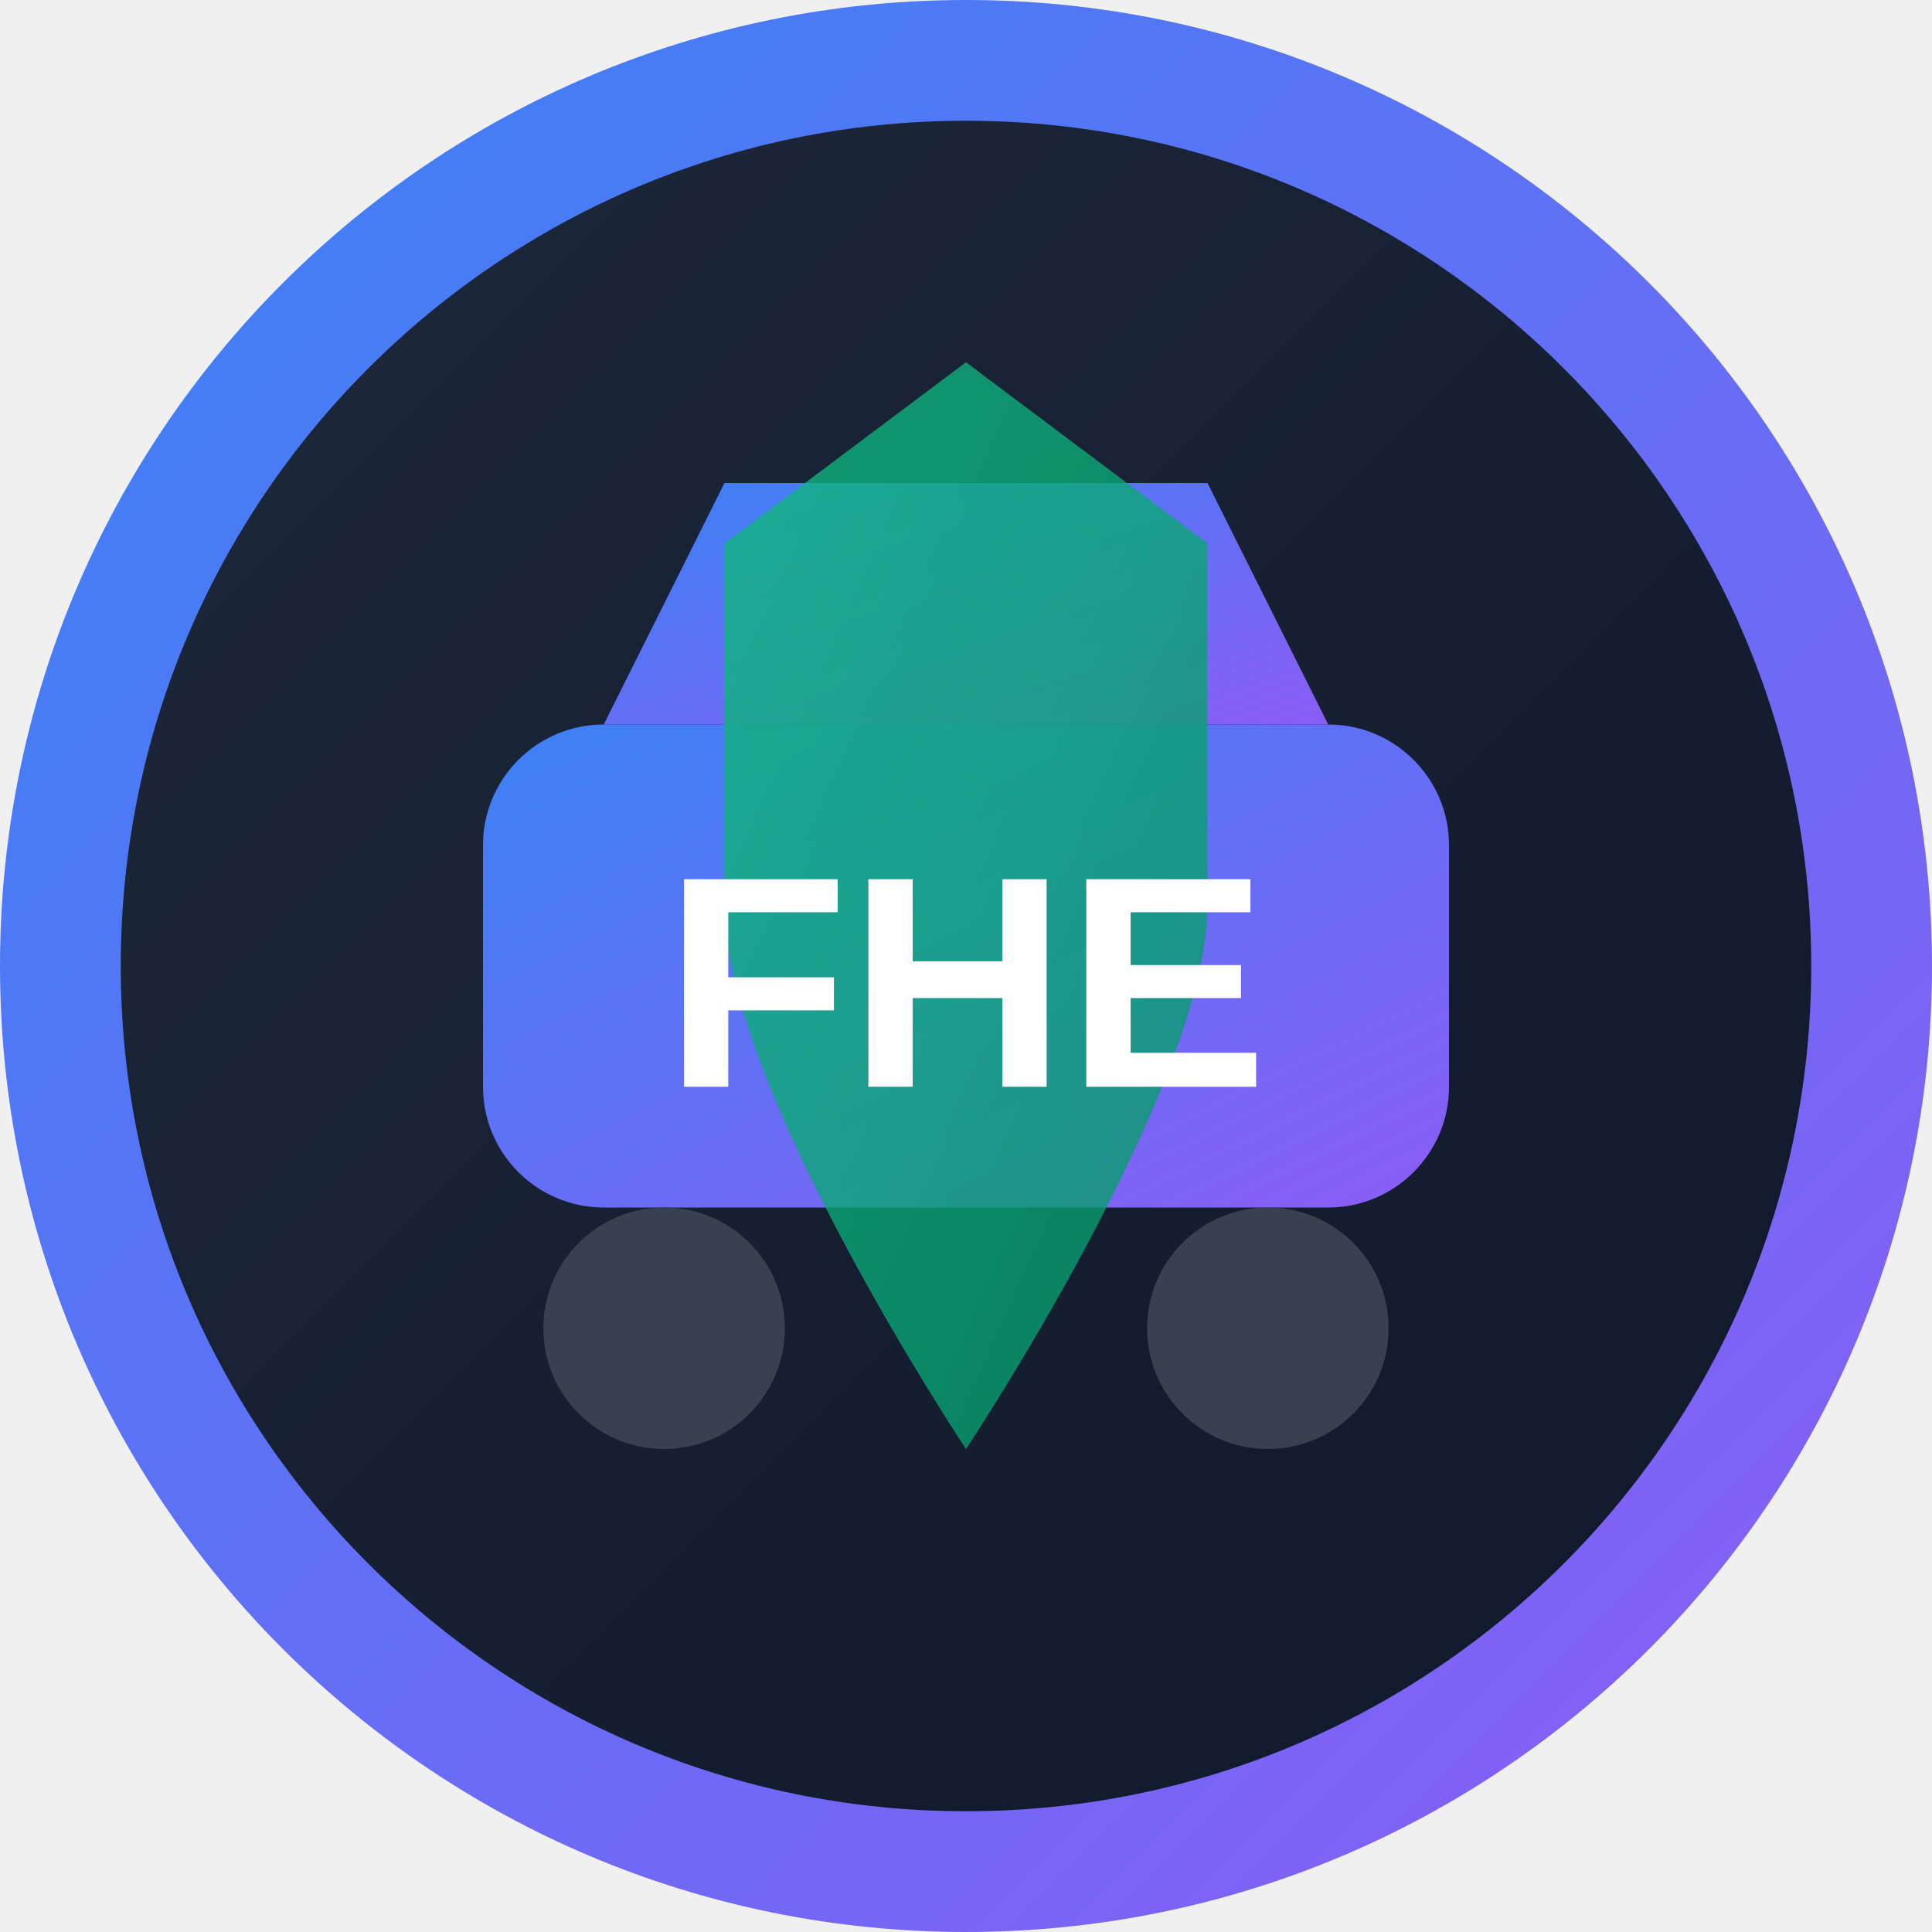
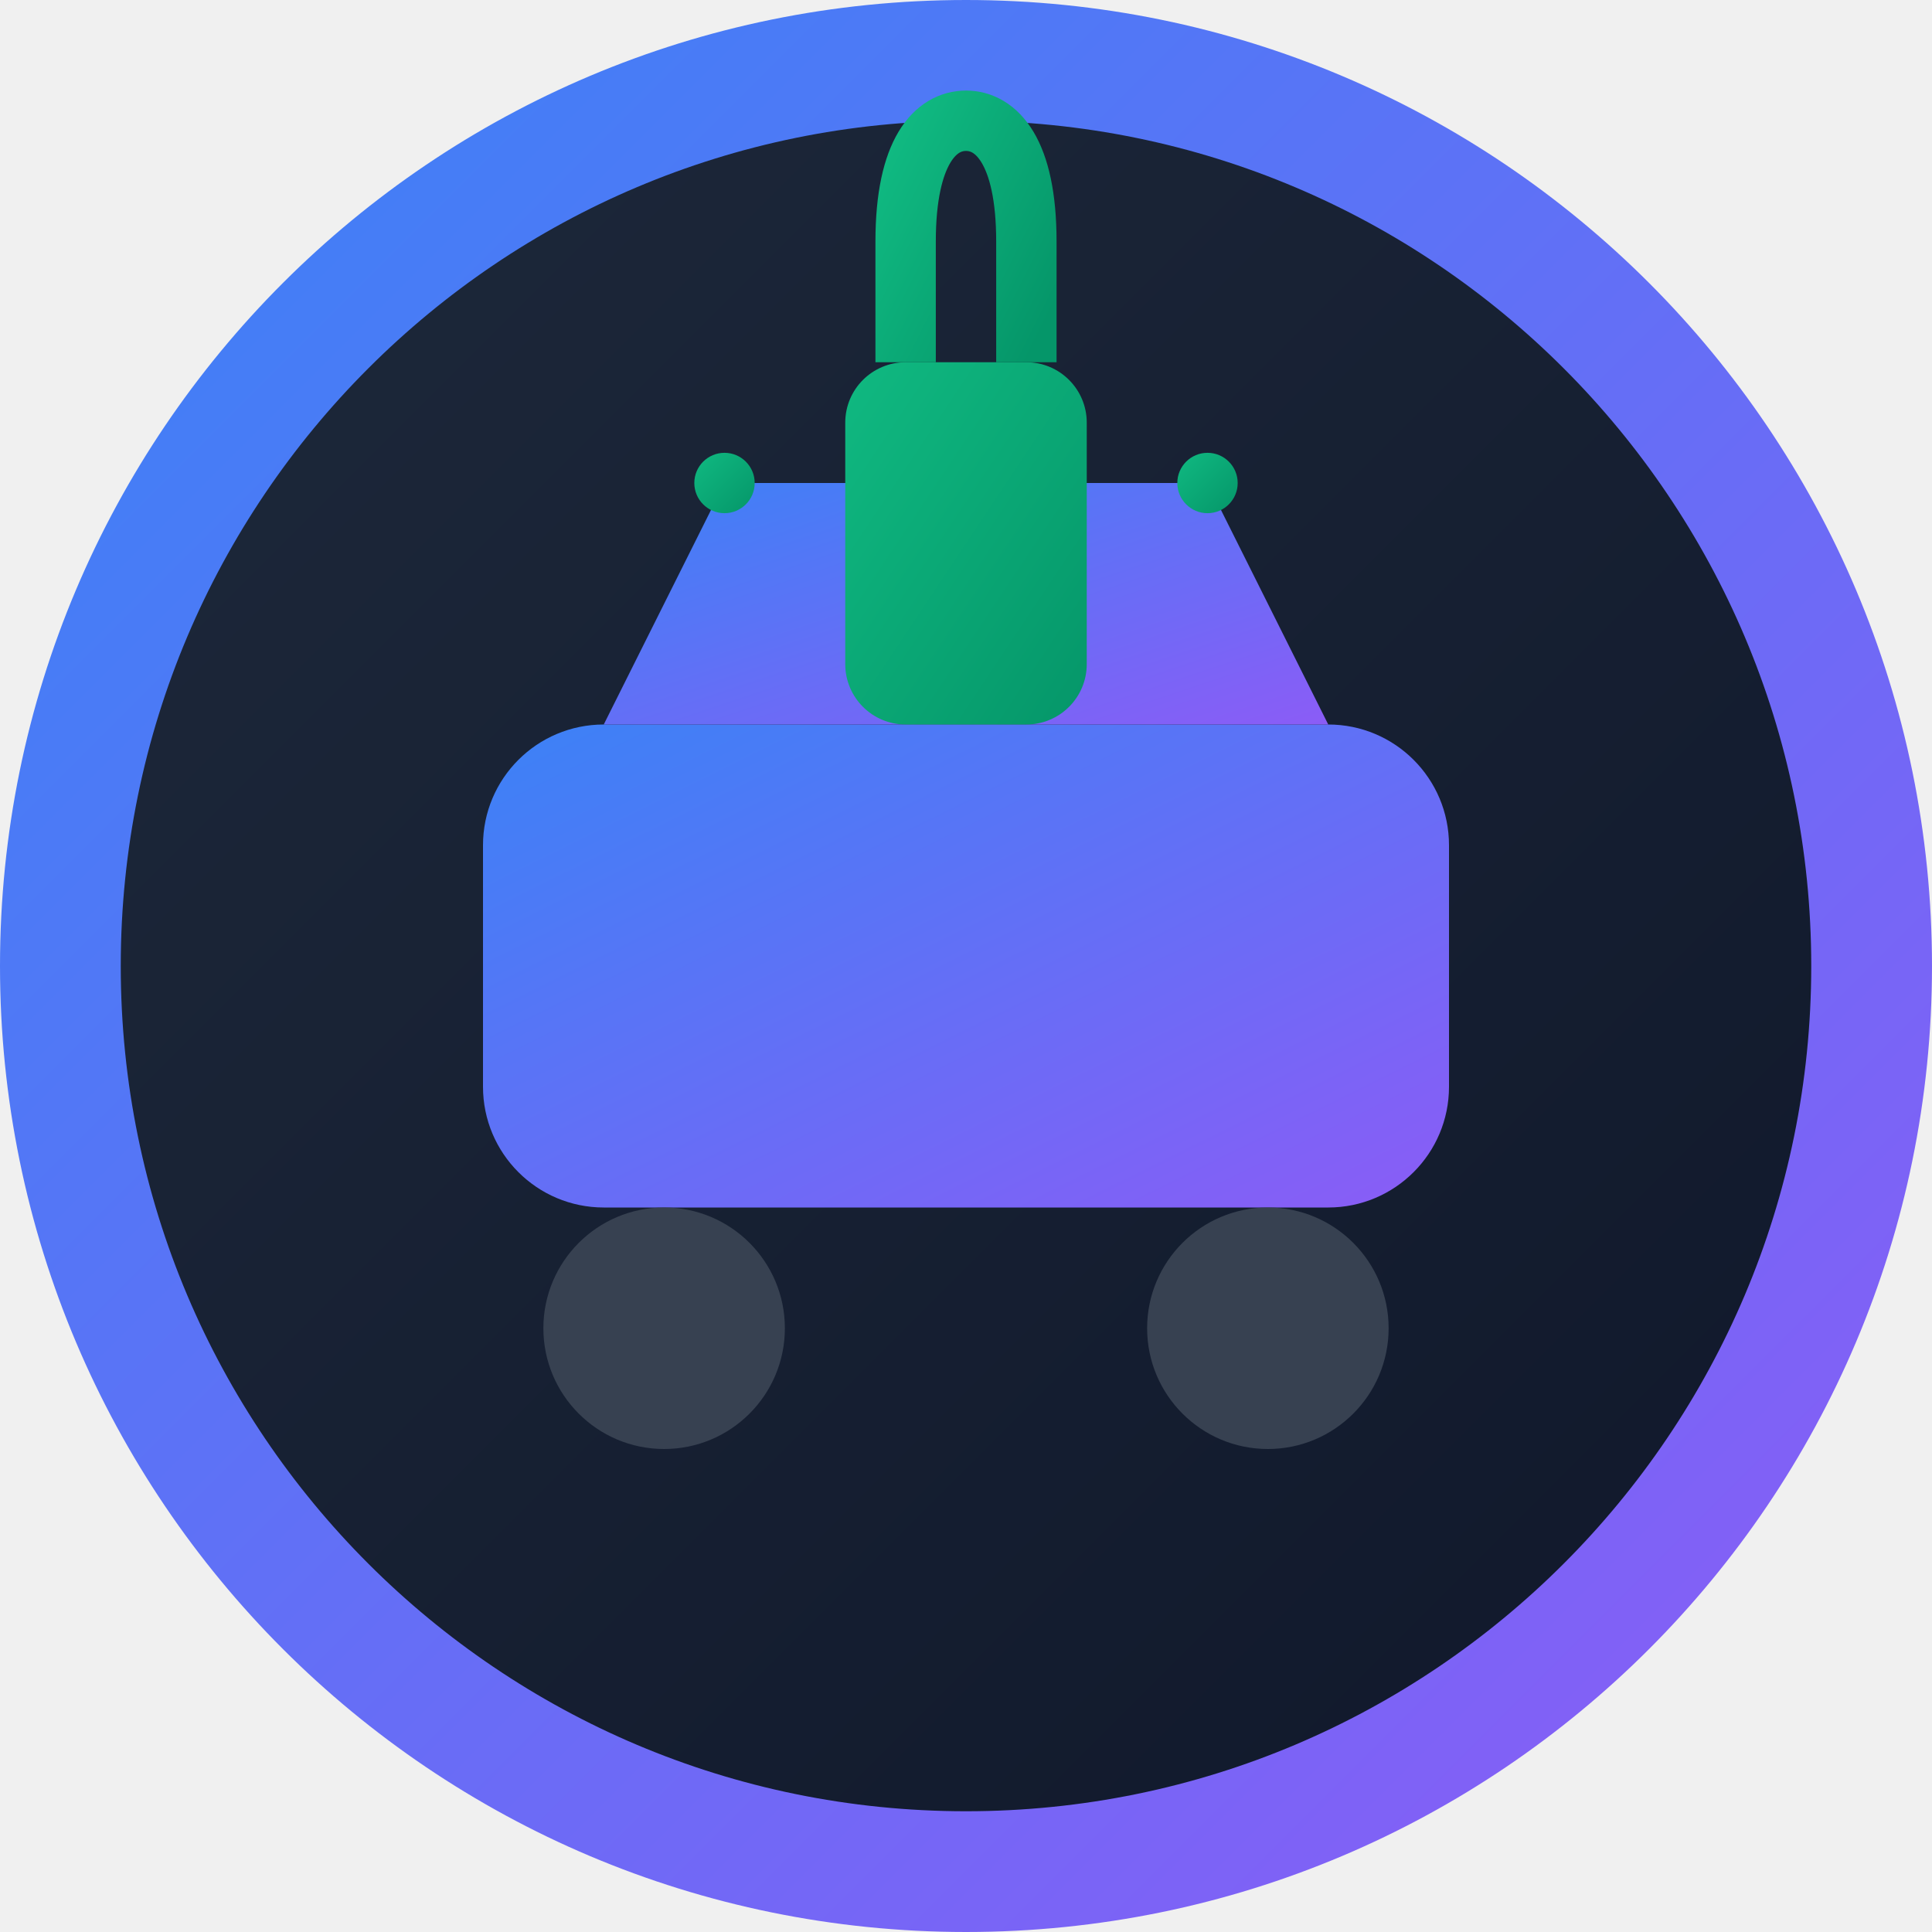
<svg xmlns="http://www.w3.org/2000/svg" width="32" height="32" viewBox="0 0 32 32" fill="none">
  <defs>
    <linearGradient id="carGradient" x1="0%" y1="0%" x2="100%" y2="100%">
      <stop offset="0%" style="stop-color:#3b82f6;stop-opacity:1" />
      <stop offset="100%" style="stop-color:#8b5cf6;stop-opacity:1" />
    </linearGradient>
    <linearGradient id="backgroundGradient" x1="0%" y1="0%" x2="100%" y2="100%">
      <stop offset="0%" style="stop-color:#1e293b;stop-opacity:1" />
      <stop offset="100%" style="stop-color:#0f172a;stop-opacity:1" />
    </linearGradient>
-     <linearGradient id="shieldGradient" x1="0%" y1="0%" x2="100%" y2="100%">
+     <linearGradient id="lockGradient" x1="0%" y1="0%" x2="100%" y2="100%">
      <stop offset="0%" style="stop-color:#10b981;stop-opacity:1" />
      <stop offset="100%" style="stop-color:#059669;stop-opacity:1" />
    </linearGradient>
  </defs>
  <circle cx="16" cy="16" r="15" fill="url(#backgroundGradient)" stroke="url(#carGradient)" stroke-width="2" />
  <rect x="8" y="12" width="16" height="8" rx="2" fill="url(#carGradient)" />
  <path d="M10 12L12 8H20L22 12H10Z" fill="url(#carGradient)" />
  <circle cx="11" cy="22" r="2" fill="#374151" />
  <circle cx="21" cy="22" r="2" fill="#374151" />
-   <path d="M16 6L20 9V15C20 18 16 24 16 24S12 18 12 15V9L16 6Z" fill="url(#shieldGradient)" opacity="0.8" />
-   <text x="16" y="18" font-family="Arial, sans-serif" font-size="5" font-weight="bold" text-anchor="middle" fill="white">FHE</text>
+   <rect x="14" y="6" width="4" height="6" rx="1" fill="url(#lockGradient)" />
+   <path d="M15 6V4C15 2.5 15.5 2 16 2S17 2.5 17 4V6" stroke="url(#lockGradient)" stroke-width="1" fill="none" />
+   <circle cx="12" cy="8" r="0.5" fill="url(#lockGradient)" />
+   <circle cx="20" cy="8" r="0.5" fill="url(#lockGradient)" />
</svg>
